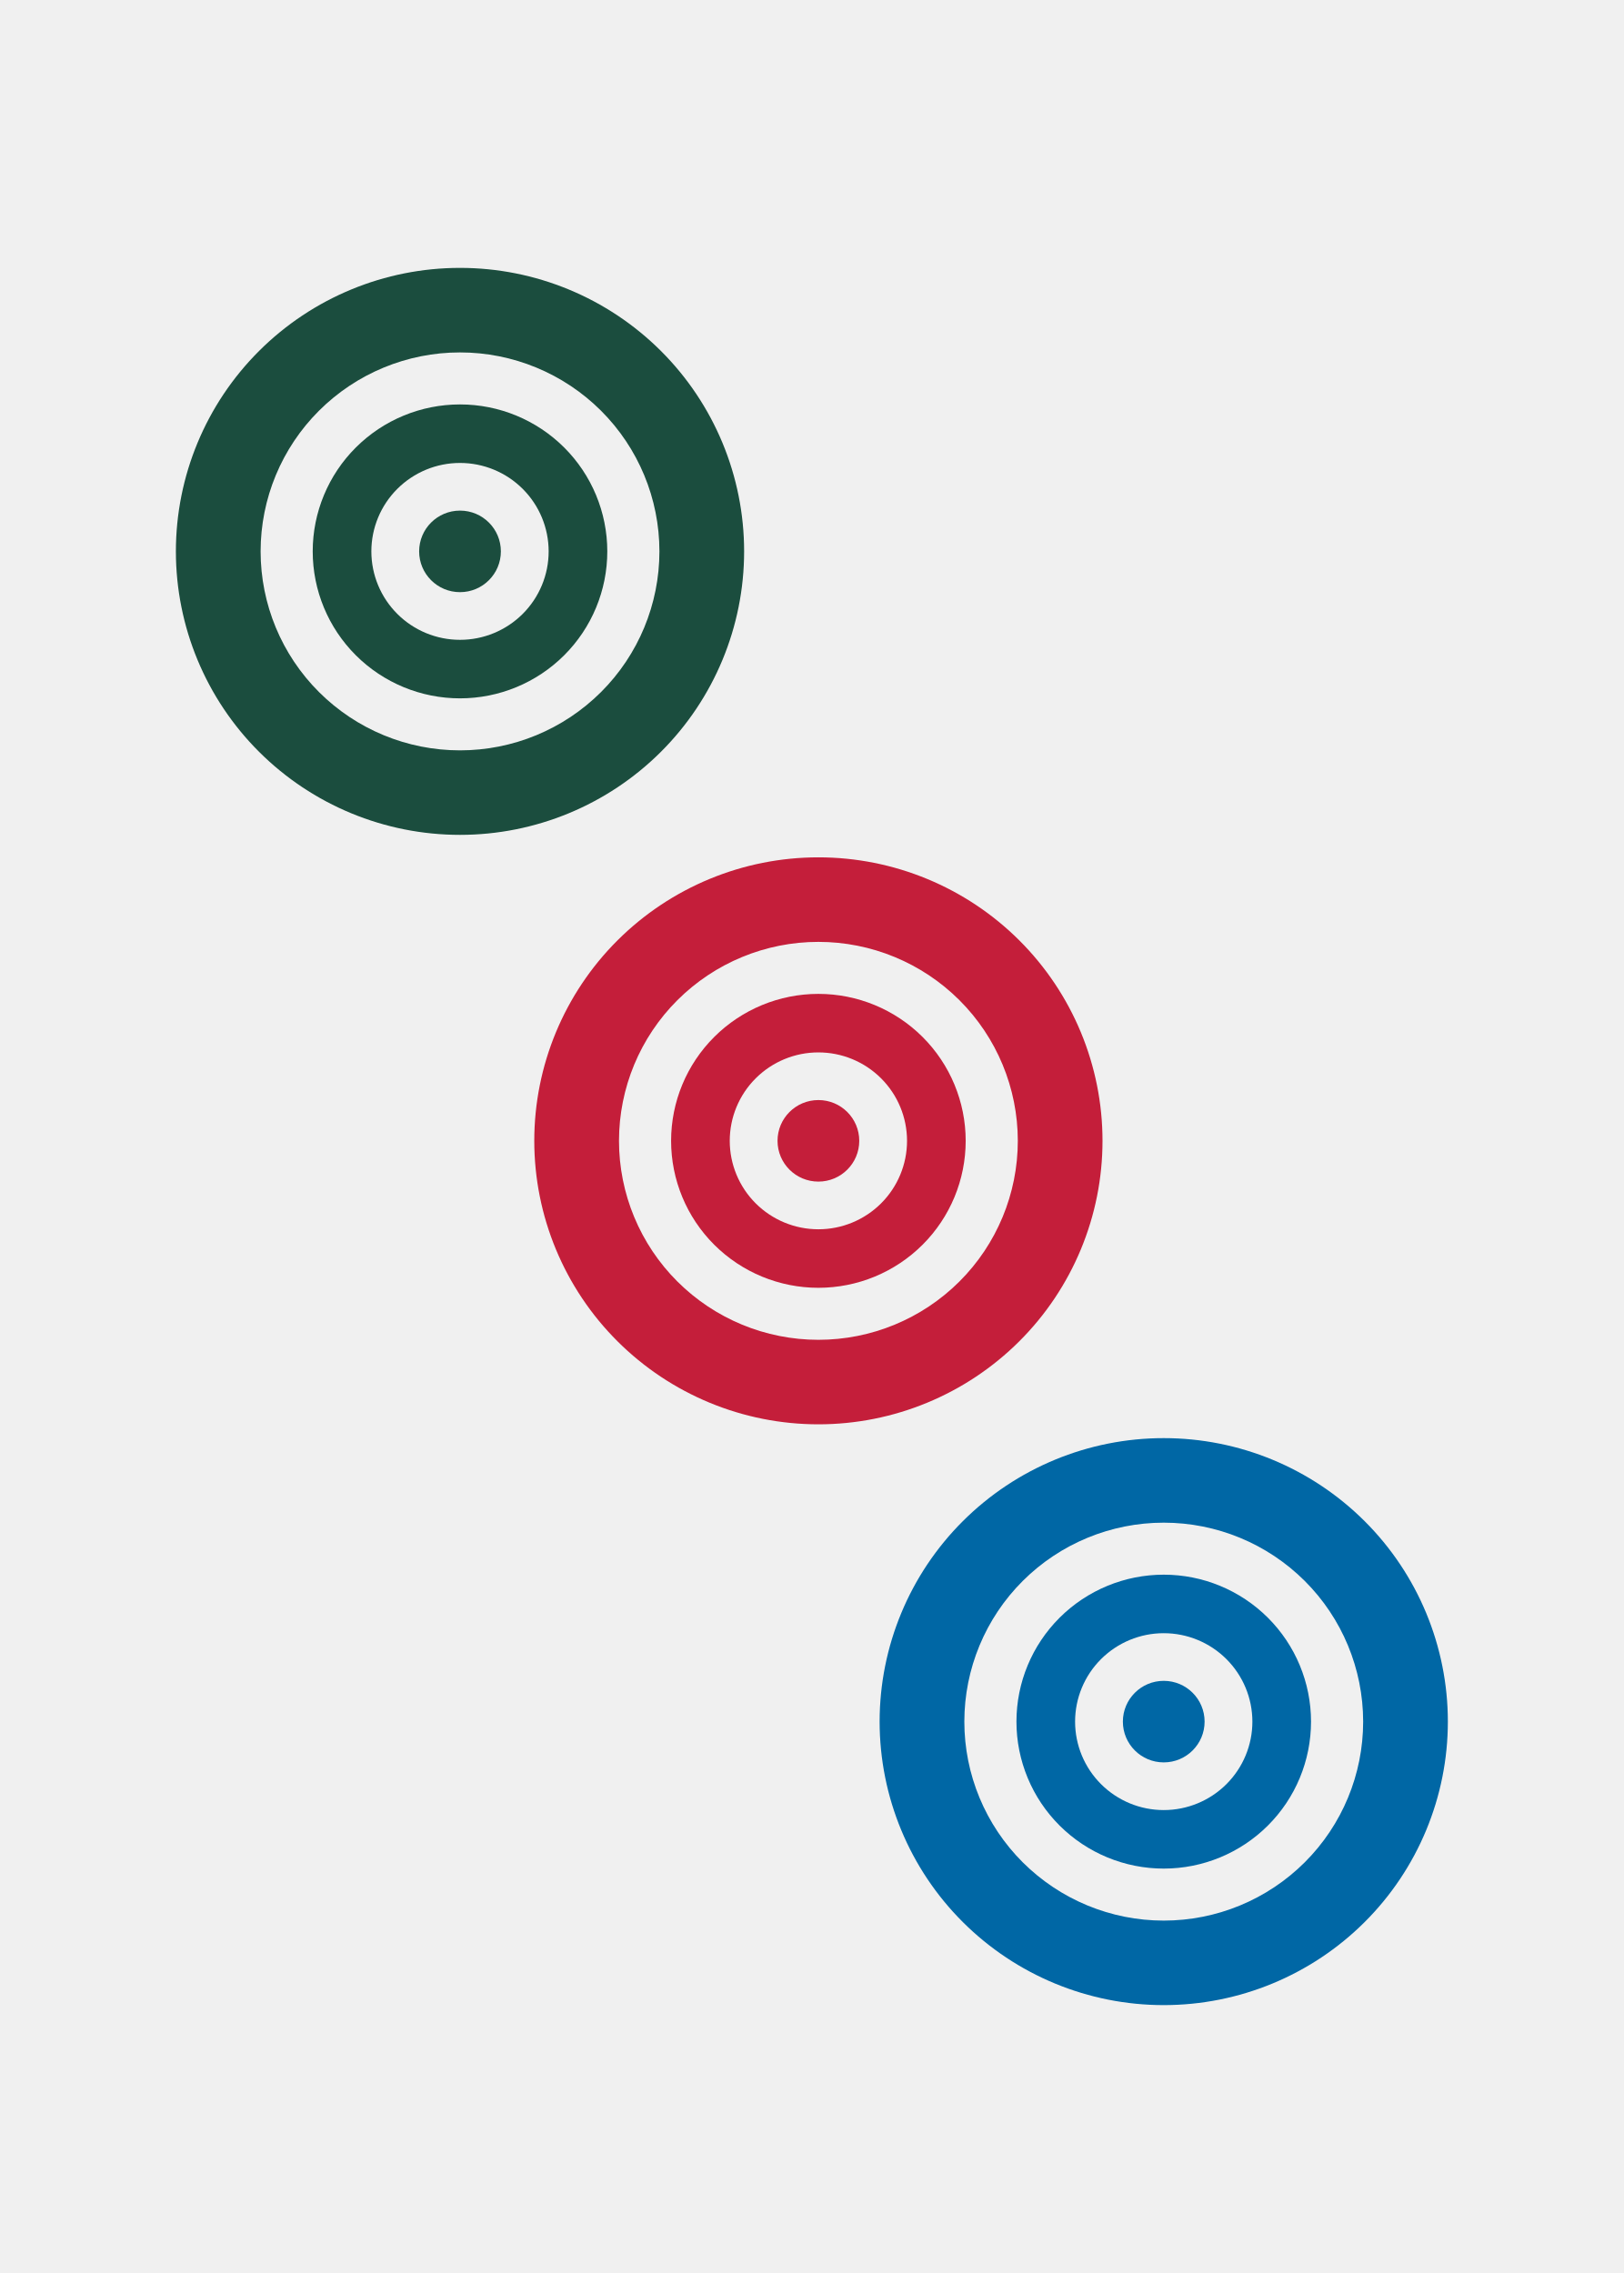
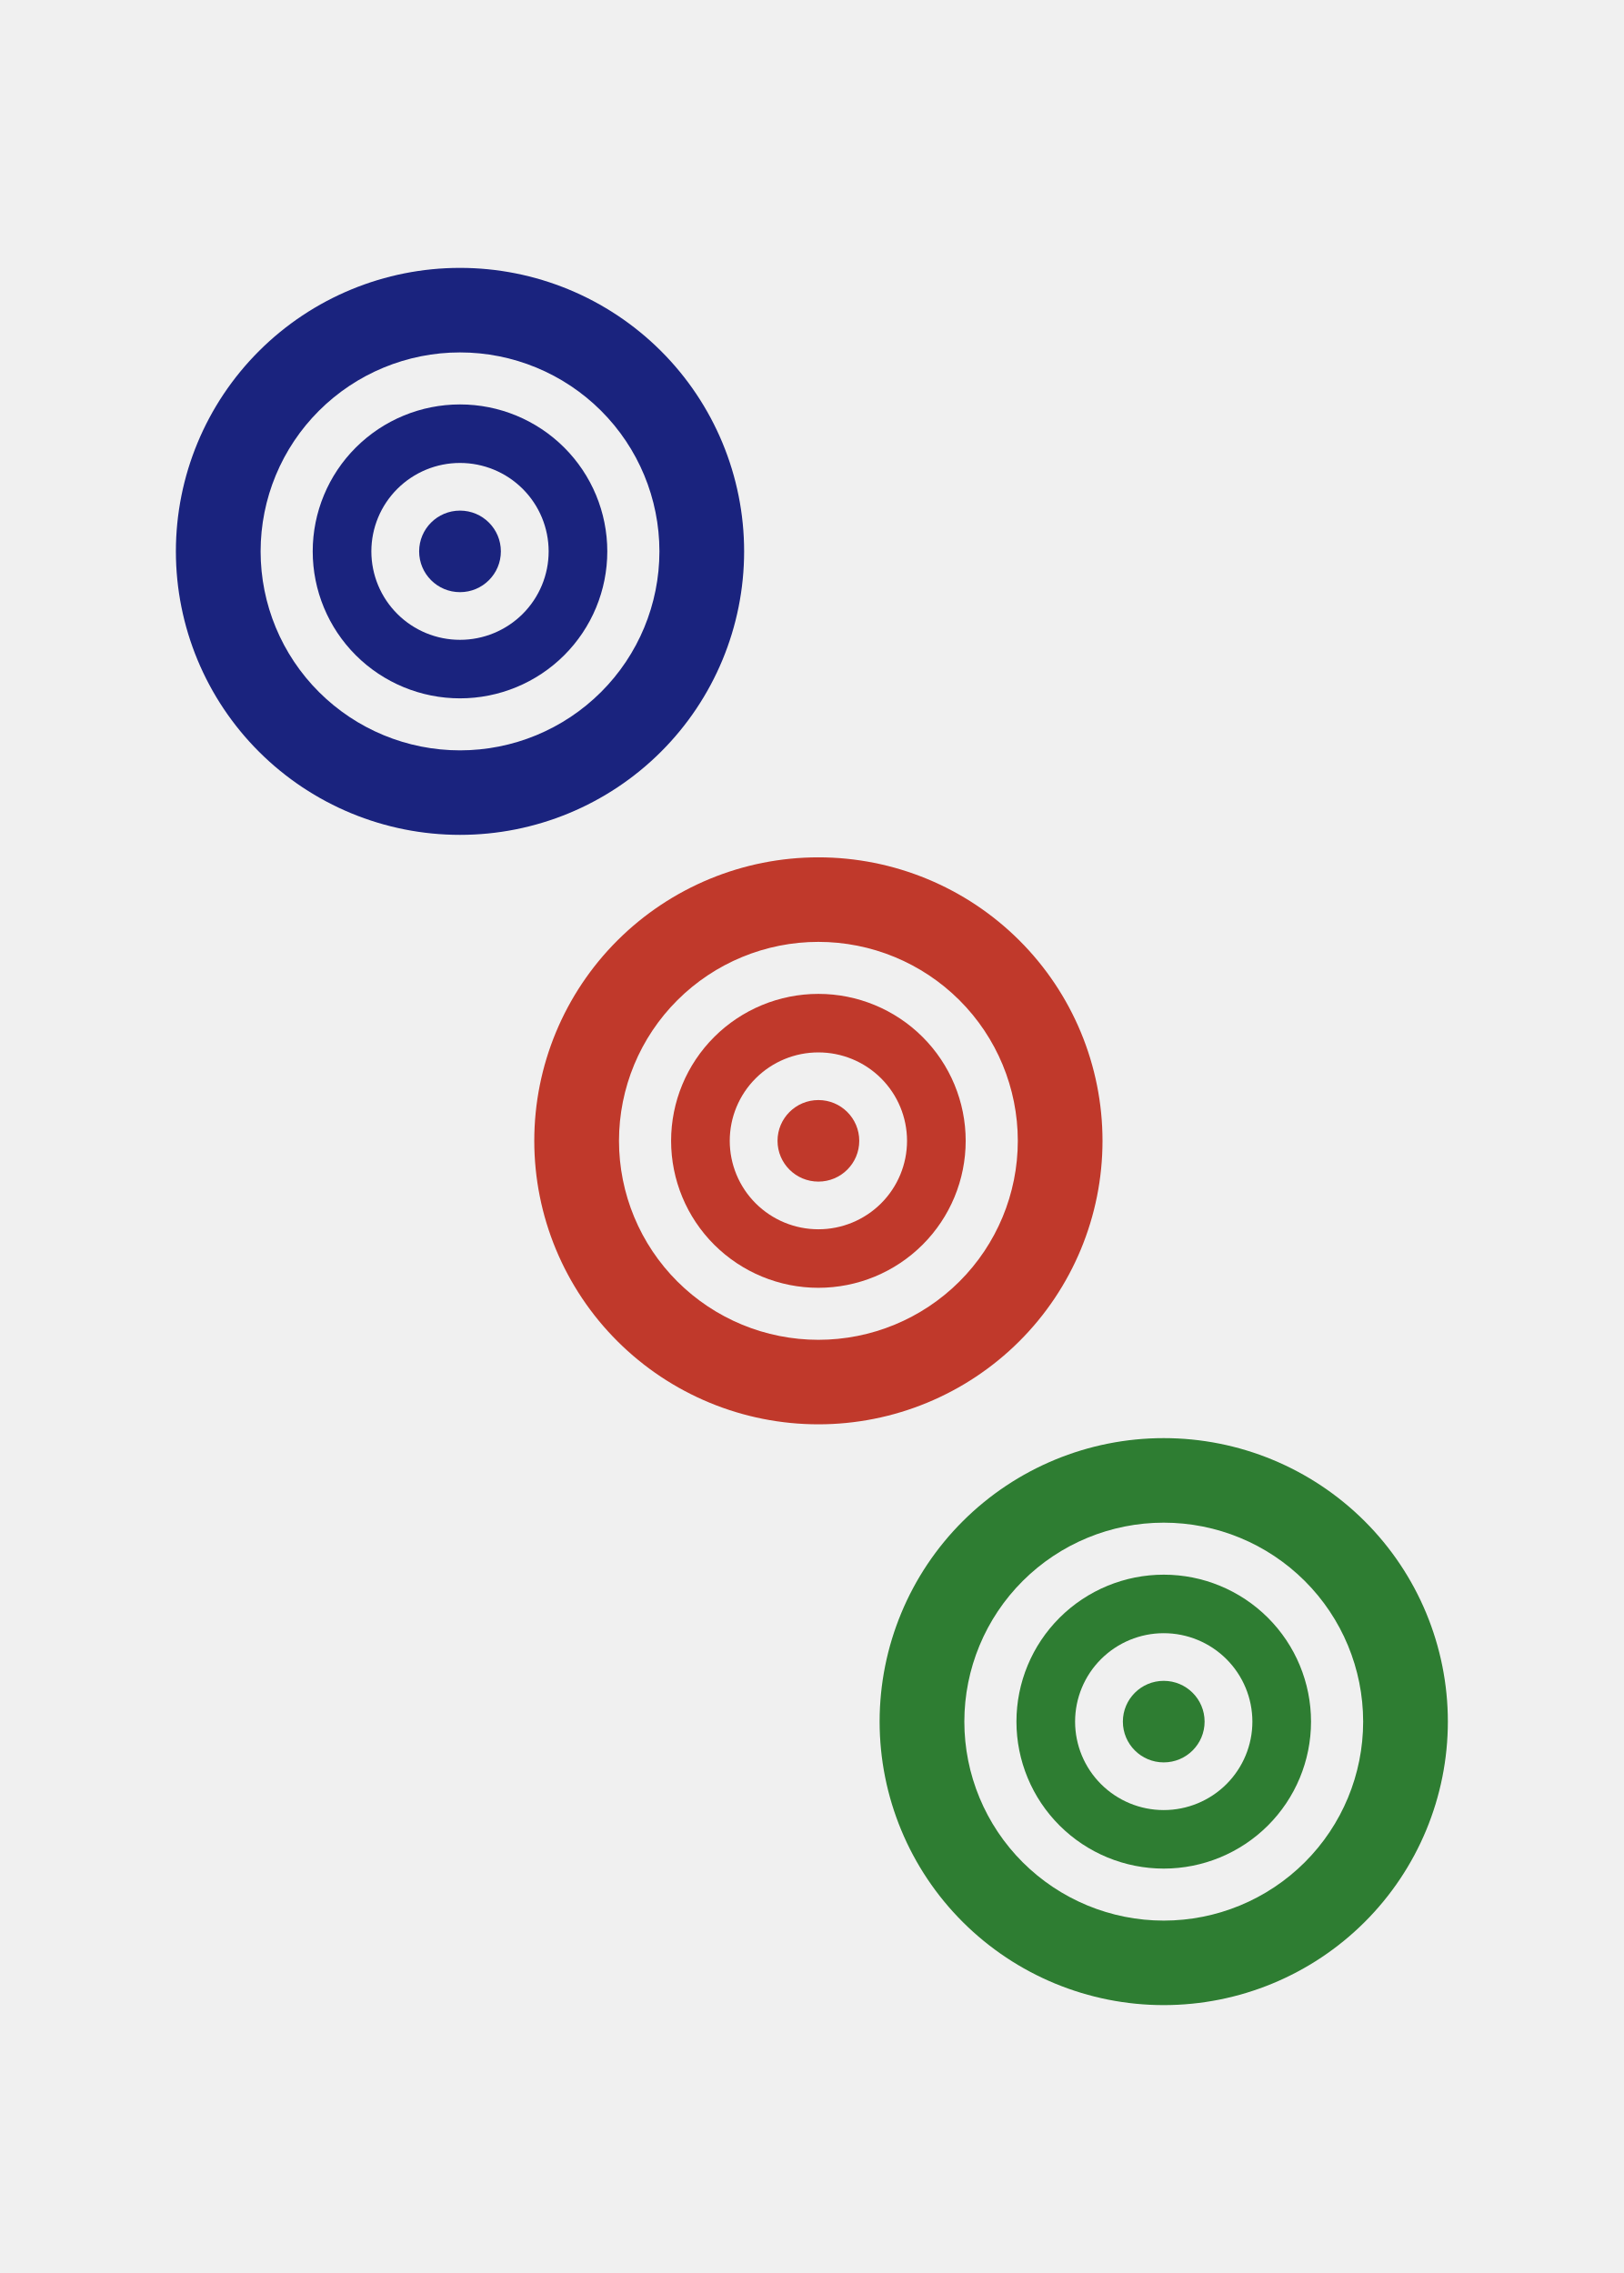
<svg xmlns="http://www.w3.org/2000/svg" width="300" height="420" fill="none">
  <g clip-path="url(#a)">
-     <path d="M84.99 49.5a52.55 52.55 0 0 0-37.118 15.343 52.327 52.327 0 0 0-15.375 37.04 52.328 52.328 0 0 0 15.374 37.04 52.547 52.547 0 0 0 37.119 15.342 52.547 52.547 0 0 0 37.118-15.342 52.33 52.33 0 0 0 15.375-37.04 52.329 52.329 0 0 0-15.375-37.04A52.549 52.549 0 0 0 84.99 49.5zm0 15.62a36.883 36.883 0 0 1 26.051 10.767 36.725 36.725 0 0 1 10.793 25.996 36.73 36.73 0 0 1-10.791 25.998A36.886 36.886 0 0 1 84.99 138.65a36.888 36.888 0 0 1-26.05-10.771 36.727 36.727 0 0 1-10.79-25.996A36.728 36.728 0 0 1 58.94 75.889 36.884 36.884 0 0 1 84.99 65.12z" fill="#1B4D3E" />
-     <path d="M84.99 74.73a27.243 27.243 0 0 0-19.242 7.953 27.129 27.129 0 0 0-7.972 19.2c0 7.202 2.867 14.11 7.97 19.202a27.243 27.243 0 0 0 19.244 7.954c7.217 0 14.14-2.861 19.243-7.954 5.103-5.092 7.97-12 7.97-19.202a27.125 27.125 0 0 0-7.972-19.2A27.242 27.242 0 0 0 84.99 74.73zm0 10.813c4.343 0 8.508 1.722 11.58 4.786a16.326 16.326 0 0 1 4.798 11.554c0 4.334-1.726 8.491-4.797 11.556a16.396 16.396 0 0 1-11.581 4.787c-4.344 0-8.51-1.722-11.581-4.787a16.326 16.326 0 0 1-4.798-11.556 16.327 16.327 0 0 1 4.799-11.554 16.396 16.396 0 0 1 11.58-4.786z" fill="#1B4D3E" />
-     <path d="M84.99 109.417c4.17 0 7.55-3.373 7.55-7.534s-3.38-7.534-7.55-7.534-7.55 3.373-7.55 7.534 3.38 7.534 7.55 7.534z" fill="#1B4D3E" />
-     <path d="M151.205 158.418a52.55 52.55 0 0 0-37.118 15.342 52.33 52.33 0 0 0-15.375 37.04 52.33 52.33 0 0 0 15.375 37.041 52.55 52.55 0 0 0 37.118 15.342 52.554 52.554 0 0 0 37.119-15.342 52.33 52.33 0 0 0 15.374-37.041 52.33 52.33 0 0 0-15.374-37.04 52.554 52.554 0 0 0-37.119-15.342zm0 15.62a36.887 36.887 0 0 1 26.052 10.767A36.733 36.733 0 0 1 188.05 210.8a36.729 36.729 0 0 1-10.792 25.999 36.884 36.884 0 0 1-26.053 10.768 36.883 36.883 0 0 1-26.05-10.77 36.73 36.73 0 0 1-10.79-25.997 36.725 36.725 0 0 1 10.792-25.993 36.882 36.882 0 0 1 26.048-10.769z" fill="#C41E3A" />
-     <path d="M151.205 183.648a27.242 27.242 0 0 0-19.241 7.953 27.129 27.129 0 0 0-7.973 19.199 27.13 27.13 0 0 0 7.971 19.203 27.244 27.244 0 0 0 19.243 7.954c7.218 0 14.14-2.861 19.244-7.954a27.13 27.13 0 0 0 7.97-19.203 27.124 27.124 0 0 0-7.972-19.199 27.243 27.243 0 0 0-19.242-7.953zm0 10.813c4.343 0 8.509 1.721 11.58 4.786a16.326 16.326 0 0 1 4.798 11.553c0 4.335-1.725 8.492-4.797 11.557a16.394 16.394 0 0 1-11.581 4.787 16.398 16.398 0 0 1-11.581-4.787 16.328 16.328 0 0 1-4.797-11.557 16.323 16.323 0 0 1 4.799-11.553 16.39 16.39 0 0 1 11.579-4.786z" fill="#C41E3A" />
-     <path d="M151.205 218.334c4.17 0 7.55-3.373 7.55-7.534 0-4.16-3.38-7.534-7.55-7.534-4.169 0-7.549 3.374-7.549 7.534 0 4.161 3.38 7.534 7.549 7.534z" fill="#C41E3A" />
-     <path d="M215.01 265.734a52.549 52.549 0 0 0-37.118 15.343 52.328 52.328 0 0 0-15.375 37.04 52.327 52.327 0 0 0 15.375 37.04A52.549 52.549 0 0 0 215.01 370.5a52.55 52.55 0 0 0 37.119-15.343 52.327 52.327 0 0 0 15.375-37.04 52.328 52.328 0 0 0-15.375-37.04 52.55 52.55 0 0 0-37.119-15.343zm0 15.621a36.887 36.887 0 0 1 26.052 10.767 36.73 36.73 0 0 1 10.793 25.995 36.727 36.727 0 0 1-10.792 25.998 36.883 36.883 0 0 1-26.053 10.769 36.885 36.885 0 0 1-26.05-10.77 36.73 36.73 0 0 1-10.79-25.997 36.733 36.733 0 0 1 10.792-25.994 36.882 36.882 0 0 1 26.048-10.768z" fill="#0067A5" />
-     <path d="M215.011 290.965a27.242 27.242 0 0 0-19.242 7.952 27.126 27.126 0 0 0-7.972 19.2 27.13 27.13 0 0 0 7.97 19.203 27.244 27.244 0 0 0 19.244 7.954 27.244 27.244 0 0 0 19.243-7.954 27.13 27.13 0 0 0 7.97-19.203 27.126 27.126 0 0 0-7.972-19.2 27.241 27.241 0 0 0-19.241-7.952zm0 10.813c4.343 0 8.508 1.721 11.579 4.785a16.327 16.327 0 0 1 4.799 11.554c0 4.335-1.726 8.492-4.797 11.557a16.398 16.398 0 0 1-11.581 4.787c-4.344 0-8.51-1.722-11.582-4.787a16.328 16.328 0 0 1-4.797-11.557 16.332 16.332 0 0 1 4.799-11.554 16.396 16.396 0 0 1 11.58-4.785z" fill="#0067A5" />
-     <path d="M215.01 325.651c4.17 0 7.55-3.373 7.55-7.534s-3.38-7.534-7.55-7.534c-4.169 0-7.55 3.373-7.55 7.534s3.381 7.534 7.55 7.534z" fill="#0067A5" />
+     <path d="M84.99 49.5a52.55 52.55 0 0 0-37.118 15.343 52.327 52.327 0 0 0-15.375 37.04 52.328 52.328 0 0 0 15.374 37.04 52.547 52.547 0 0 0 37.119 15.342 52.547 52.547 0 0 0 37.118-15.342 52.33 52.33 0 0 0 15.375-37.04 52.329 52.329 0 0 0-15.375-37.04A52.549 52.549 0 0 0 84.99 49.5zm0 15.62a36.883 36.883 0 0 1 26.051 10.767 36.725 36.725 0 0 1 10.793 25.996 36.73 36.73 0 0 1-10.791 25.998A36.886 36.886 0 0 1 84.99 138.65a36.888 36.888 0 0 1-26.05-10.771 36.727 36.727 0 0 1-10.79-25.996A36.728 36.728 0 0 1 58.94 75.889 36.884 36.884 0 0 1 84.99 65.12z" fill="#1A237E" />
+     <path d="M84.99 74.73a27.243 27.243 0 0 0-19.242 7.953 27.129 27.129 0 0 0-7.972 19.2c0 7.202 2.867 14.11 7.97 19.202a27.243 27.243 0 0 0 19.244 7.954c7.217 0 14.14-2.861 19.243-7.954 5.103-5.092 7.97-12 7.97-19.202a27.125 27.125 0 0 0-7.972-19.2A27.242 27.242 0 0 0 84.99 74.73zm0 10.813c4.343 0 8.508 1.722 11.58 4.786a16.326 16.326 0 0 1 4.798 11.554c0 4.334-1.726 8.491-4.797 11.556a16.396 16.396 0 0 1-11.581 4.787c-4.344 0-8.51-1.722-11.581-4.787a16.326 16.326 0 0 1-4.798-11.556 16.327 16.327 0 0 1 4.799-11.554 16.396 16.396 0 0 1 11.58-4.786z" fill="#1A237E" />
+     <path d="M84.99 109.417c4.17 0 7.55-3.373 7.55-7.534s-3.38-7.534-7.55-7.534-7.55 3.373-7.55 7.534 3.38 7.534 7.55 7.534z" fill="#1A237E" />
+     <path d="M151.205 158.418a52.55 52.55 0 0 0-37.118 15.342 52.33 52.33 0 0 0-15.375 37.04 52.33 52.33 0 0 0 15.375 37.041 52.55 52.55 0 0 0 37.118 15.342 52.554 52.554 0 0 0 37.119-15.342 52.33 52.33 0 0 0 15.374-37.041 52.33 52.33 0 0 0-15.374-37.04 52.554 52.554 0 0 0-37.119-15.342zm0 15.62a36.887 36.887 0 0 1 26.052 10.767A36.733 36.733 0 0 1 188.05 210.8a36.729 36.729 0 0 1-10.792 25.999 36.884 36.884 0 0 1-26.053 10.768 36.883 36.883 0 0 1-26.05-10.77 36.73 36.73 0 0 1-10.79-25.997 36.725 36.725 0 0 1 10.792-25.993 36.882 36.882 0 0 1 26.048-10.769z" fill="#C0392B" />
+     <path d="M151.205 183.648a27.242 27.242 0 0 0-19.241 7.953 27.129 27.129 0 0 0-7.973 19.199 27.13 27.13 0 0 0 7.971 19.203 27.244 27.244 0 0 0 19.243 7.954c7.218 0 14.14-2.861 19.244-7.954a27.13 27.13 0 0 0 7.97-19.203 27.124 27.124 0 0 0-7.972-19.199 27.243 27.243 0 0 0-19.242-7.953zm0 10.813c4.343 0 8.509 1.721 11.58 4.786a16.326 16.326 0 0 1 4.798 11.553c0 4.335-1.725 8.492-4.797 11.557a16.394 16.394 0 0 1-11.581 4.787 16.398 16.398 0 0 1-11.581-4.787 16.328 16.328 0 0 1-4.797-11.557 16.323 16.323 0 0 1 4.799-11.553 16.39 16.39 0 0 1 11.579-4.786z" fill="#C0392B" />
+     <path d="M151.205 218.334c4.17 0 7.55-3.373 7.55-7.534 0-4.16-3.38-7.534-7.55-7.534-4.169 0-7.549 3.374-7.549 7.534 0 4.161 3.38 7.534 7.549 7.534z" fill="#C0392B" />
+     <path d="M215.01 265.734a52.549 52.549 0 0 0-37.118 15.343 52.328 52.328 0 0 0-15.375 37.04 52.327 52.327 0 0 0 15.375 37.04A52.549 52.549 0 0 0 215.01 370.5a52.55 52.55 0 0 0 37.119-15.343 52.327 52.327 0 0 0 15.375-37.04 52.328 52.328 0 0 0-15.375-37.04 52.55 52.55 0 0 0-37.119-15.343zm0 15.621a36.887 36.887 0 0 1 26.052 10.767 36.73 36.73 0 0 1 10.793 25.995 36.727 36.727 0 0 1-10.792 25.998 36.883 36.883 0 0 1-26.053 10.769 36.885 36.885 0 0 1-26.05-10.77 36.73 36.73 0 0 1-10.79-25.997 36.733 36.733 0 0 1 10.792-25.994 36.882 36.882 0 0 1 26.048-10.768z" fill="#2E7D32" />
+     <path d="M215.011 290.965a27.242 27.242 0 0 0-19.242 7.952 27.126 27.126 0 0 0-7.972 19.2 27.13 27.13 0 0 0 7.97 19.203 27.244 27.244 0 0 0 19.244 7.954 27.244 27.244 0 0 0 19.243-7.954 27.13 27.13 0 0 0 7.97-19.203 27.126 27.126 0 0 0-7.972-19.2 27.241 27.241 0 0 0-19.241-7.952zm0 10.813c4.343 0 8.508 1.721 11.579 4.785a16.327 16.327 0 0 1 4.799 11.554c0 4.335-1.726 8.492-4.797 11.557a16.398 16.398 0 0 1-11.581 4.787c-4.344 0-8.51-1.722-11.582-4.787a16.328 16.328 0 0 1-4.797-11.557 16.332 16.332 0 0 1 4.799-11.554 16.396 16.396 0 0 1 11.58-4.785z" fill="#2E7D32" />
+     <path d="M215.01 325.651c4.17 0 7.55-3.373 7.55-7.534s-3.38-7.534-7.55-7.534c-4.169 0-7.55 3.373-7.55 7.534s3.381 7.534 7.55 7.534z" fill="#2E7D32" />
  </g>
  <defs>
    <clipPath id="a">
-       <path fill="#fff" transform="translate(32.5 49.5)" d="M0 0h235v321H0z" />
+       <path fill="#FAFAFA" transform="translate(32.5 49.5)" d="M0 0h235v321H0z" />
    </clipPath>
  </defs>
</svg>
